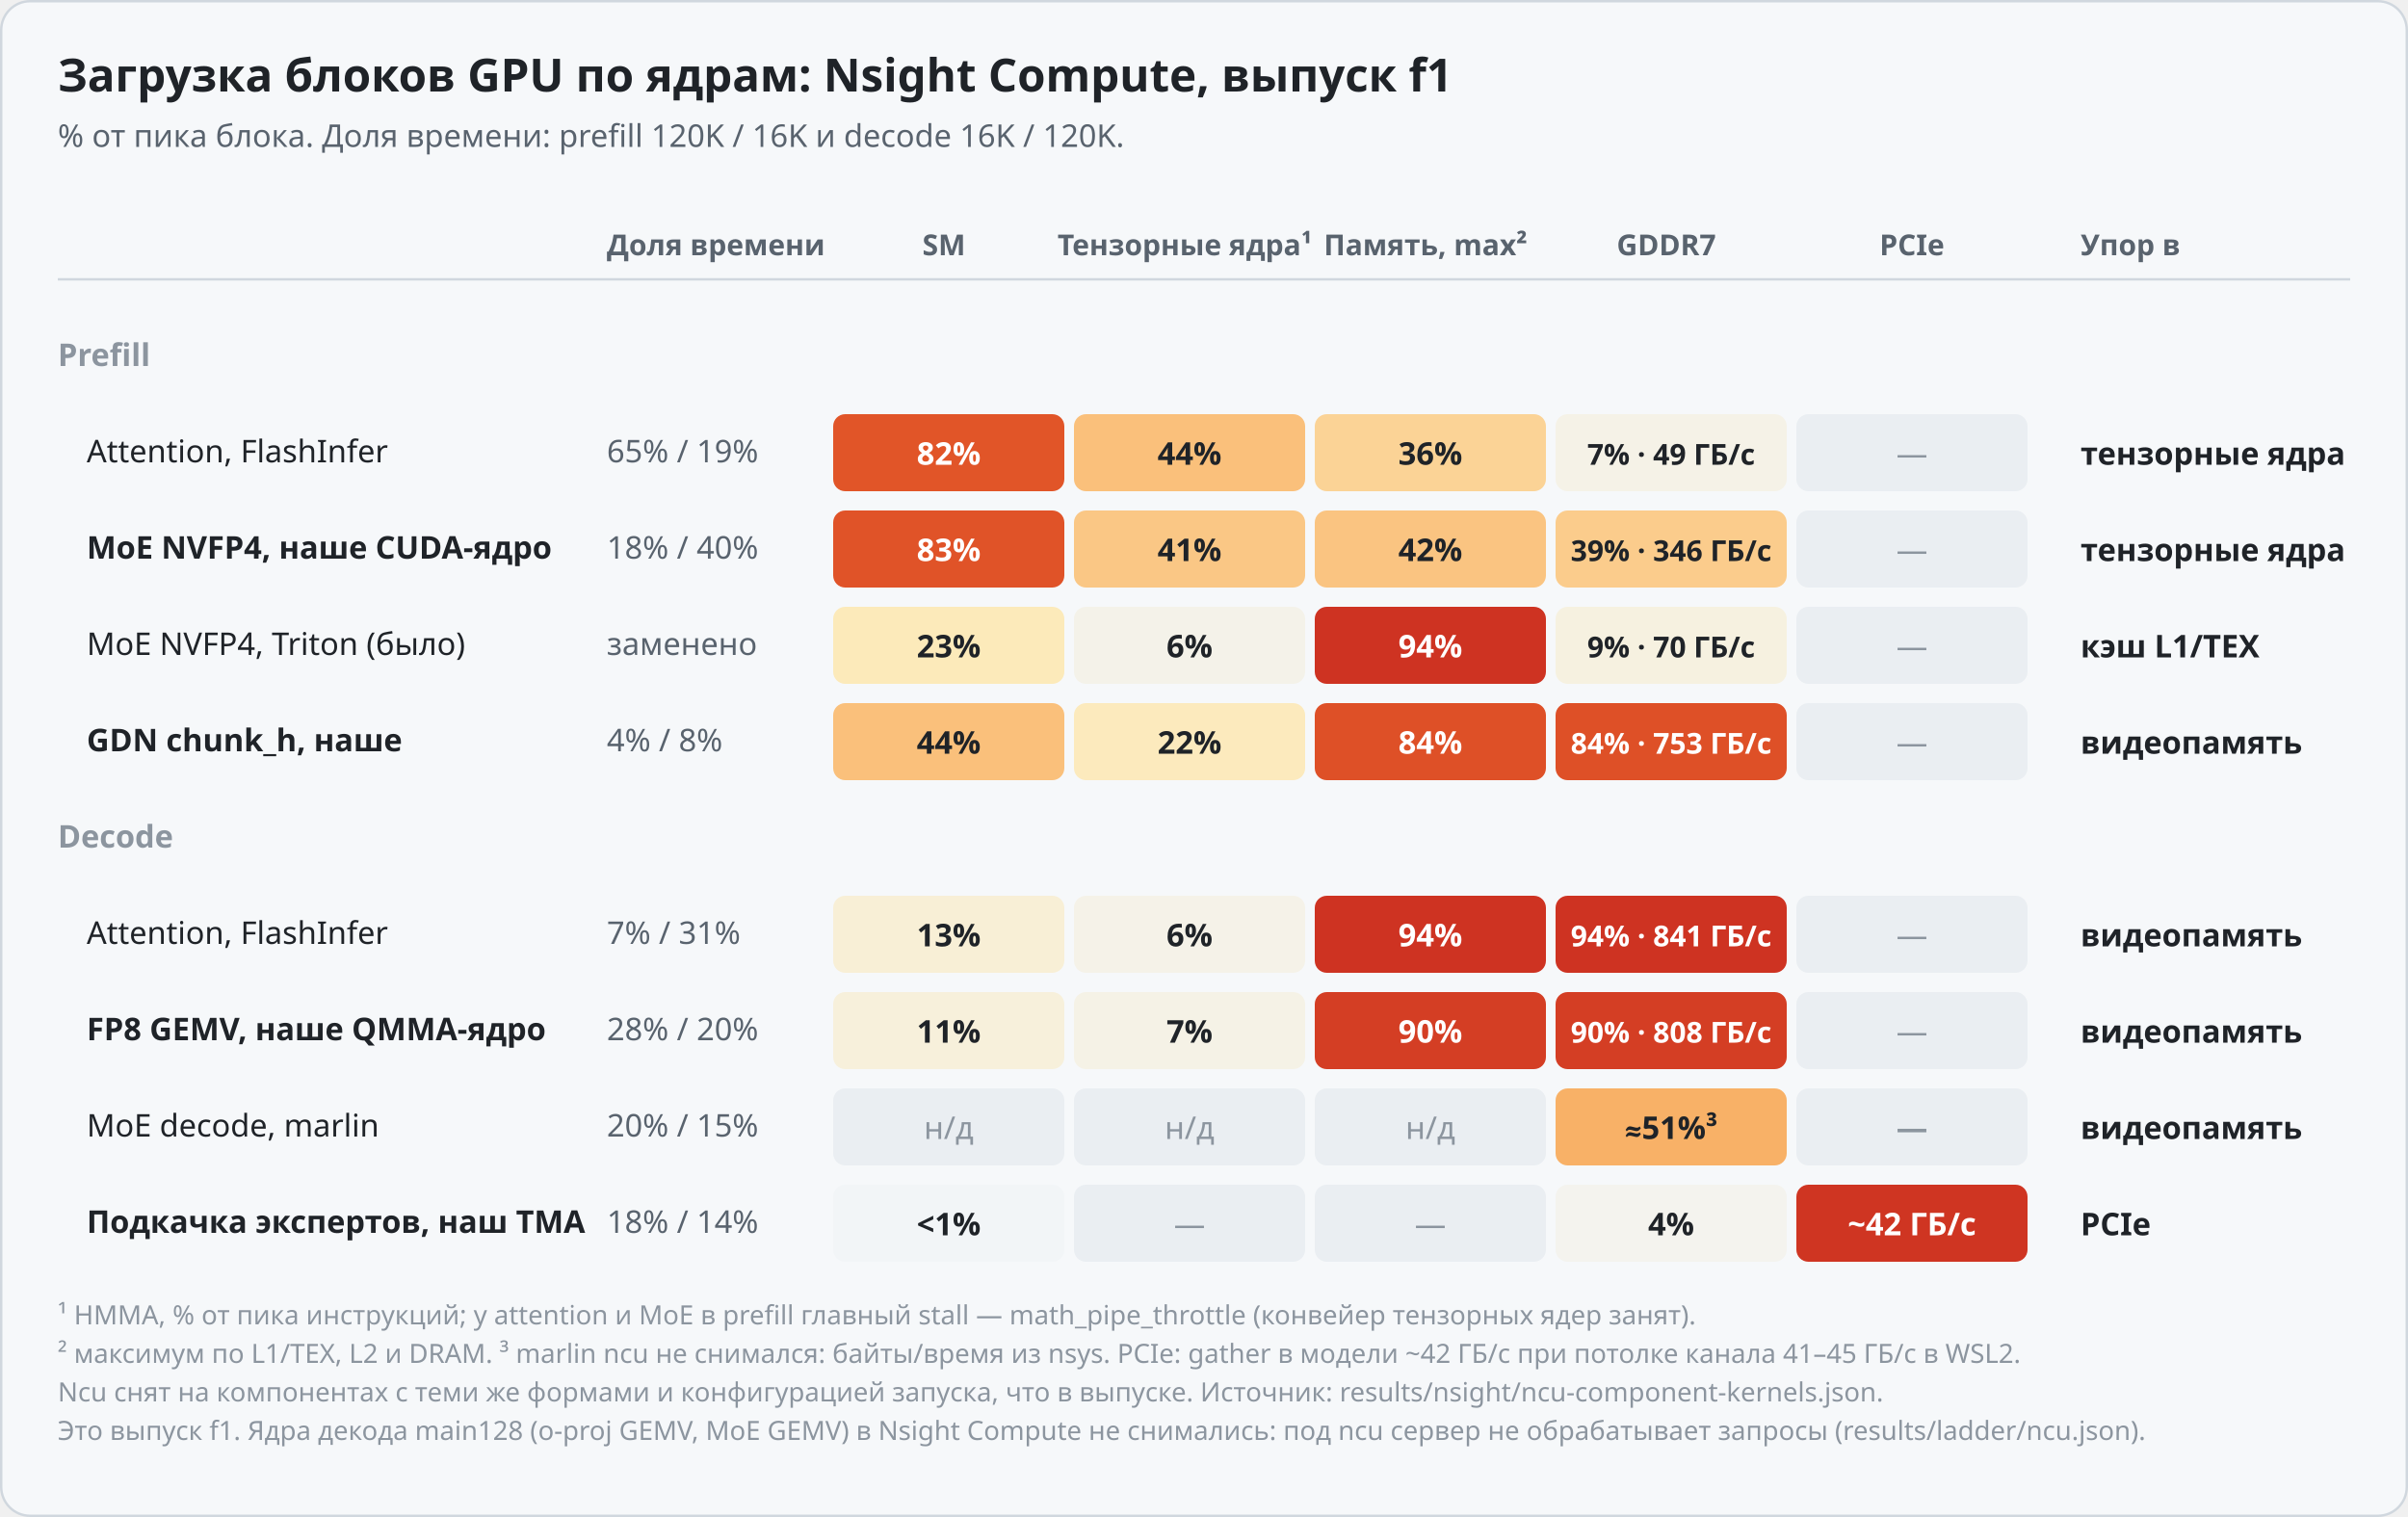
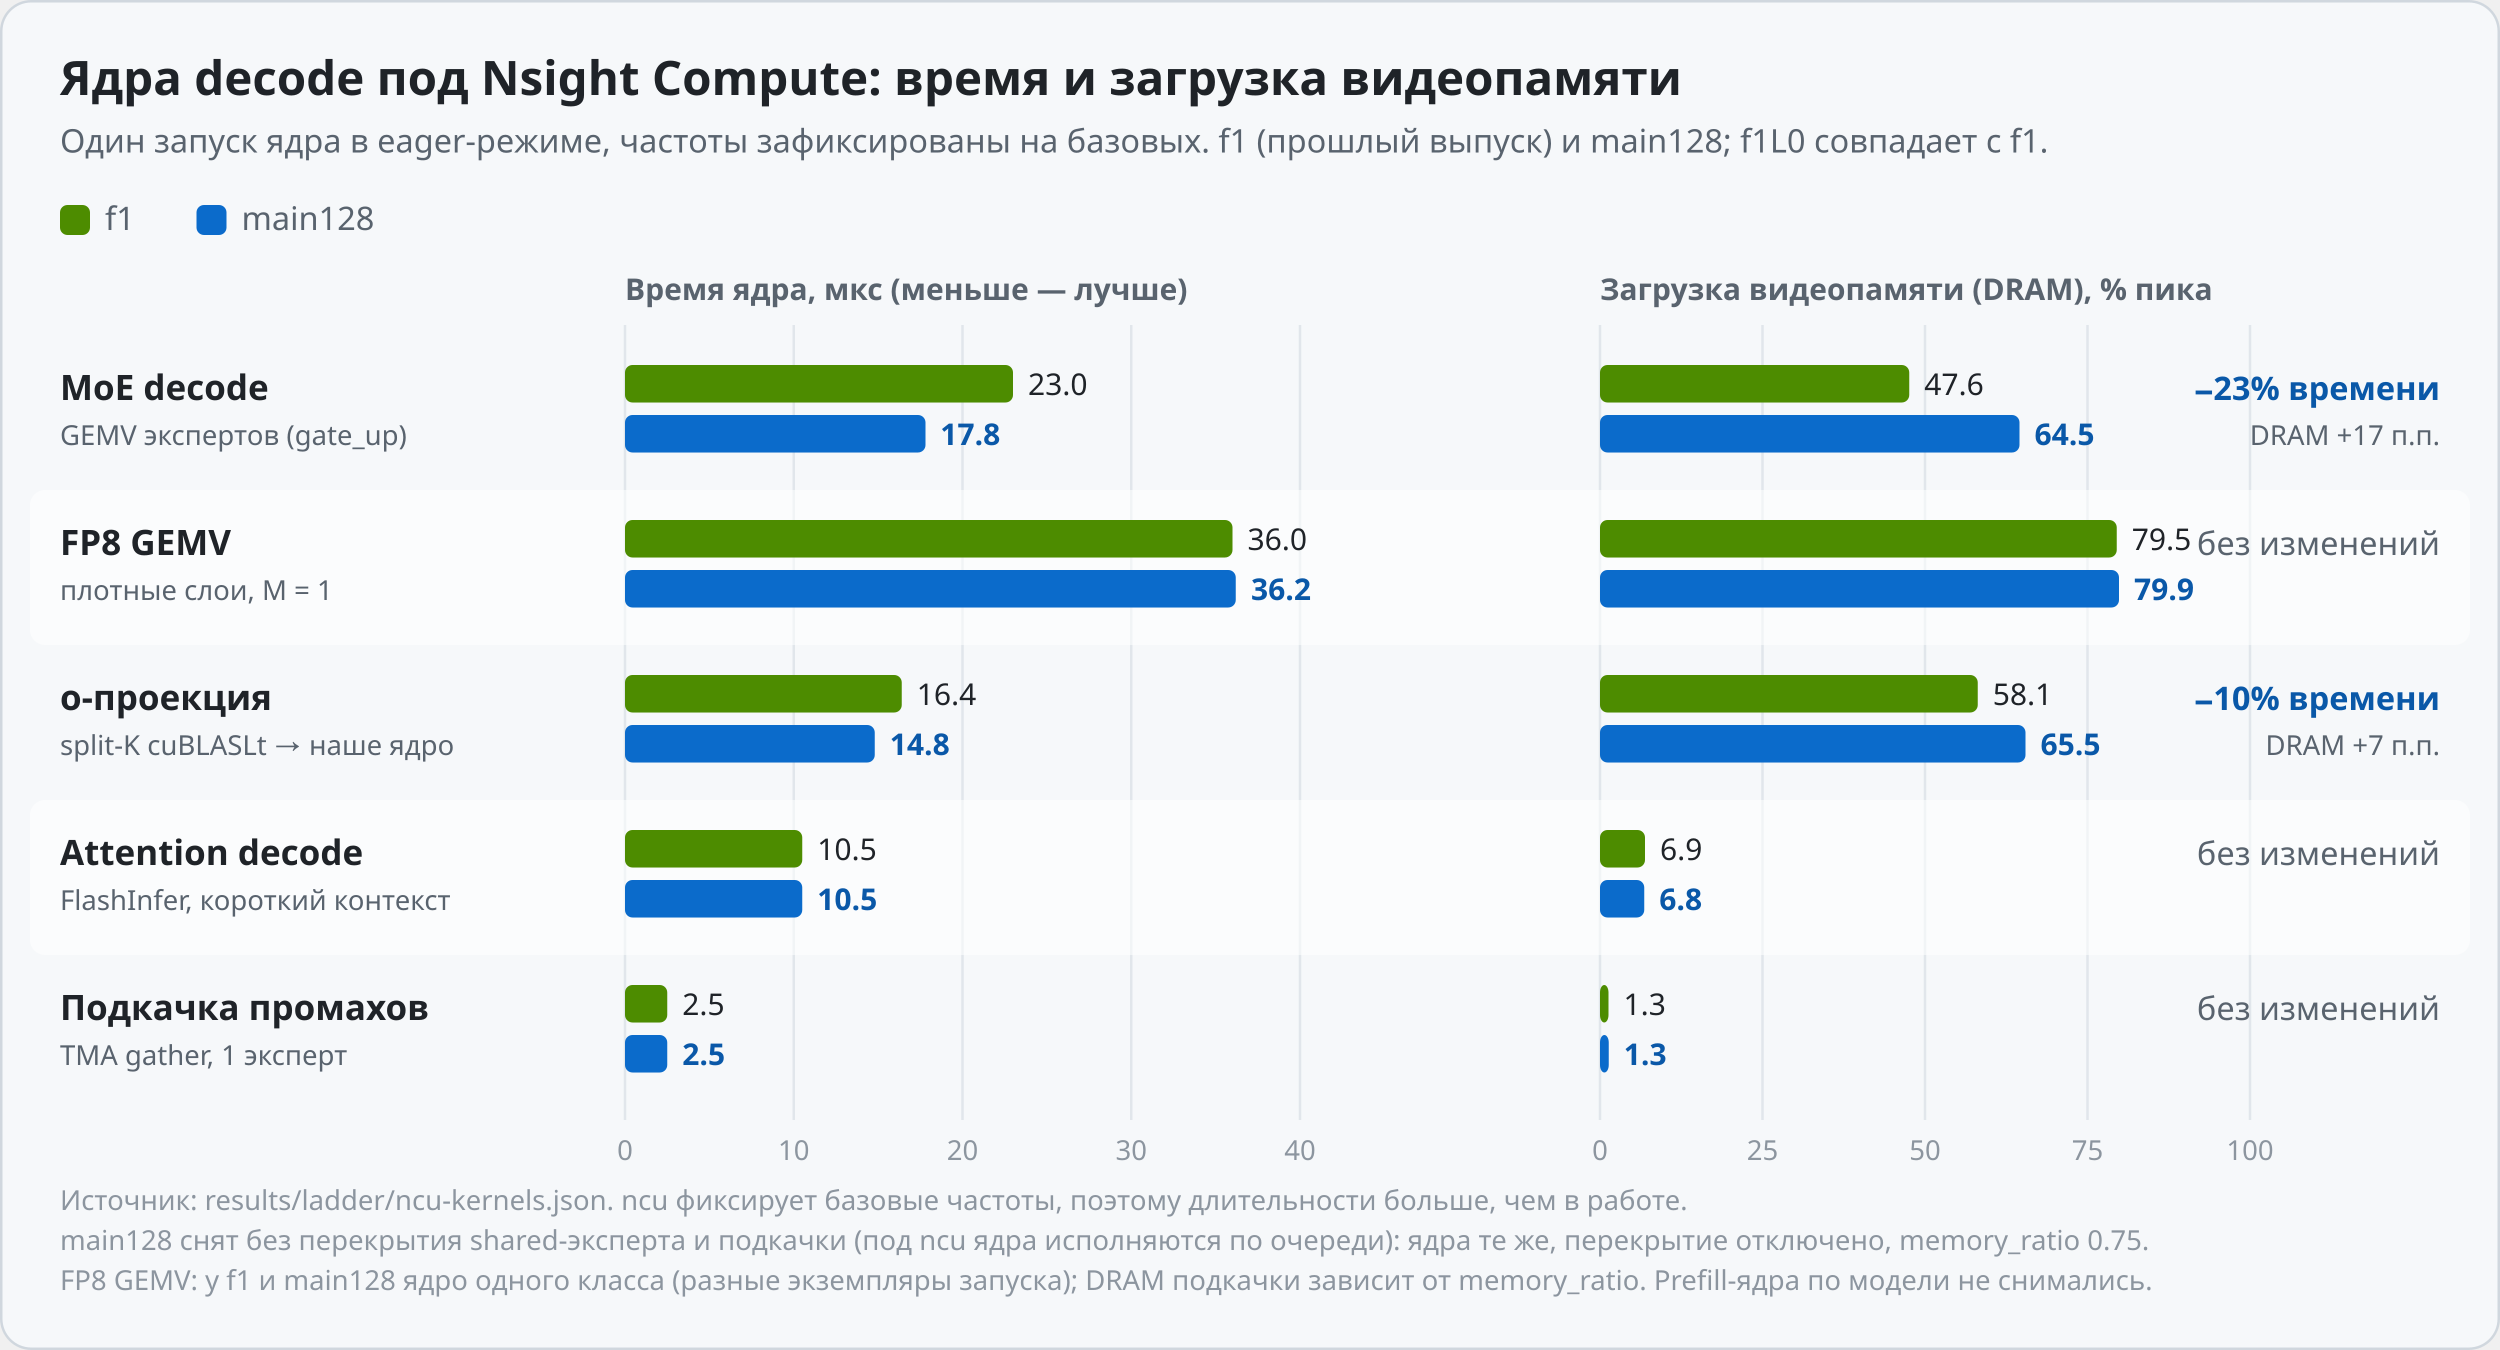
- <svg xmlns="http://www.w3.org/2000/svg" width="1000" height="630" viewBox="0 0 1000 630" font-family="-apple-system,BlinkMacSystemFont,'Segoe UI','Noto Sans',Helvetica,Arial,sans-serif" role="img" aria-label="Загрузка блоков GPU по ядрам: Nsight Compute, выпуск f1">
-   <rect x="0.5" y="0.5" width="999" height="629" rx="12" fill="#f6f8fa" stroke="#d0d7de" />
-   <text x="24.0" y="38.0" font-size="19" fill="#1f2328" text-anchor="start" font-weight="600">Загрузка блоков GPU по ядрам: Nsight Compute, выпуск f1</text>
-   <text x="24.0" y="61.0" font-size="13" fill="#59636e" text-anchor="start">% от пика блока. Доля времени: prefill 120K / 16K и decode 16K / 120K.</text>
-   <text x="252.0" y="106.0" font-size="12" fill="#59636e" text-anchor="start" font-weight="600">Доля времени</text>
-   <text x="392.0" y="106.0" font-size="12" fill="#59636e" text-anchor="middle" font-weight="600">SM</text>
-   <text x="492.0" y="106.0" font-size="12" fill="#59636e" text-anchor="middle" font-weight="600">Тензорные ядра¹</text>
-   <text x="592.0" y="106.0" font-size="12" fill="#59636e" text-anchor="middle" font-weight="600">Память, max²</text>
-   <text x="692.0" y="106.0" font-size="12" fill="#59636e" text-anchor="middle" font-weight="600">GDDR7</text>
-   <text x="794.0" y="106.0" font-size="12" fill="#59636e" text-anchor="middle" font-weight="600">PCIe</text>
-   <text x="864.0" y="106.0" font-size="12" fill="#59636e" text-anchor="start" font-weight="600">Упор в</text>
-   <line x1="24.0" y1="116.0" x2="976.0" y2="116.0" stroke="#d0d7de" stroke-width="1" />
-   <text x="24.0" y="152.0" font-size="13" fill="#8c959f" text-anchor="start" font-weight="700">Prefill</text>
-   <text x="36.0" y="192.0" font-size="13" fill="#1f2328" text-anchor="start">Attention, FlashInfer</text>
-   <text x="252.0" y="192.0" font-size="13" fill="#59636e" text-anchor="start">65% / 19%</text>
-   <rect x="346.0" y="172.0" width="96.0" height="32.0" rx="5" fill="#e15528" />
-   <text x="394.0" y="193.0" font-size="13" fill="#ffffff" text-anchor="middle" font-weight="600">82%</text>
-   <rect x="446.0" y="172.0" width="96.0" height="32.0" rx="5" fill="#fac07b" />
-   <text x="494.0" y="193.0" font-size="13" fill="#1f2328" text-anchor="middle" font-weight="600">44%</text>
-   <rect x="546.0" y="172.0" width="96.0" height="32.0" rx="5" fill="#fbd396" />
-   <text x="594.0" y="193.0" font-size="13" fill="#1f2328" text-anchor="middle" font-weight="600">36%</text>
-   <rect x="646.0" y="172.0" width="96.0" height="32.0" rx="5" fill="#f5f2e7" />
-   <text x="694.0" y="193.0" font-size="12" fill="#1f2328" text-anchor="middle" font-weight="600">7% · 49 ГБ/с</text>
-   <rect x="746.0" y="172.0" width="96.0" height="32.0" rx="5" fill="#eaeef2" />
-   <text x="794.0" y="193.0" font-size="13" fill="#8c959f" text-anchor="middle">—</text>
-   <text x="864.0" y="193.0" font-size="13" fill="#1f2328" text-anchor="start" font-weight="600">тензорные ядра</text>
-   <text x="36.0" y="232.0" font-size="13" fill="#1f2328" text-anchor="start" font-weight="600">MoE NVFP4, наше CUDA-ядро</text>
-   <text x="252.0" y="232.0" font-size="13" fill="#59636e" text-anchor="start">18% / 40%</text>
-   <rect x="346.0" y="212.0" width="96.0" height="32.0" rx="5" fill="#e05328" />
-   <text x="394.0" y="233.0" font-size="13" fill="#ffffff" text-anchor="middle" font-weight="600">83%</text>
-   <rect x="446.0" y="212.0" width="96.0" height="32.0" rx="5" fill="#fac785" />
-   <text x="494.0" y="233.0" font-size="13" fill="#1f2328" text-anchor="middle" font-weight="600">41%</text>
-   <rect x="546.0" y="212.0" width="96.0" height="32.0" rx="5" fill="#fac481" />
-   <text x="594.0" y="233.0" font-size="13" fill="#1f2328" text-anchor="middle" font-weight="600">42%</text>
-   <rect x="646.0" y="212.0" width="96.0" height="32.0" rx="5" fill="#fbcc8c" />
-   <text x="694.0" y="233.0" font-size="12" fill="#1f2328" text-anchor="middle" font-weight="600">39% · 346 ГБ/с</text>
-   <rect x="746.0" y="212.0" width="96.0" height="32.0" rx="5" fill="#eaeef2" />
-   <text x="794.0" y="233.0" font-size="13" fill="#8c959f" text-anchor="middle">—</text>
-   <text x="864.0" y="233.0" font-size="13" fill="#1f2328" text-anchor="start" font-weight="600">тензорные ядра</text>
-   <text x="36.0" y="272.0" font-size="13" fill="#1f2328" text-anchor="start">MoE NVFP4, Triton (было)</text>
-   <text x="252.0" y="272.0" font-size="13" fill="#59636e" text-anchor="start">заменено</text>
-   <rect x="346.0" y="252.0" width="96.0" height="32.0" rx="5" fill="#fceaba" />
-   <text x="394.0" y="273.0" font-size="13" fill="#1f2328" text-anchor="middle" font-weight="600">23%</text>
-   <rect x="446.0" y="252.0" width="96.0" height="32.0" rx="5" fill="#f4f2e9" />
-   <text x="494.0" y="273.0" font-size="13" fill="#1f2328" text-anchor="middle" font-weight="600">6%</text>
-   <rect x="546.0" y="252.0" width="96.0" height="32.0" rx="5" fill="#ce3322" />
-   <text x="594.0" y="273.0" font-size="13" fill="#ffffff" text-anchor="middle" font-weight="600">94%</text>
-   <rect x="646.0" y="252.0" width="96.0" height="32.0" rx="5" fill="#f6f1e0" />
-   <text x="694.0" y="273.0" font-size="12" fill="#1f2328" text-anchor="middle" font-weight="600">9% · 70 ГБ/с</text>
-   <rect x="746.0" y="252.0" width="96.0" height="32.0" rx="5" fill="#eaeef2" />
-   <text x="794.0" y="273.0" font-size="13" fill="#8c959f" text-anchor="middle">—</text>
-   <text x="864.0" y="273.0" font-size="13" fill="#1f2328" text-anchor="start" font-weight="600">кэш L1/TEX</text>
-   <text x="36.0" y="312.0" font-size="13" fill="#1f2328" text-anchor="start" font-weight="600">GDN chunk_h, наше</text>
-   <text x="252.0" y="312.0" font-size="13" fill="#59636e" text-anchor="start">4% / 8%</text>
-   <rect x="346.0" y="292.0" width="96.0" height="32.0" rx="5" fill="#fac07b" />
-   <text x="394.0" y="313.0" font-size="13" fill="#1f2328" text-anchor="middle" font-weight="600">44%</text>
-   <rect x="446.0" y="292.0" width="96.0" height="32.0" rx="5" fill="#fceabd" />
-   <text x="494.0" y="313.0" font-size="13" fill="#1f2328" text-anchor="middle" font-weight="600">22%</text>
-   <rect x="546.0" y="292.0" width="96.0" height="32.0" rx="5" fill="#de5027" />
-   <text x="594.0" y="313.0" font-size="13" fill="#ffffff" text-anchor="middle" font-weight="600">84%</text>
-   <rect x="646.0" y="292.0" width="96.0" height="32.0" rx="5" fill="#de5027" />
-   <text x="694.0" y="313.0" font-size="12" fill="#ffffff" text-anchor="middle" font-weight="600">84% · 753 ГБ/с</text>
-   <rect x="746.0" y="292.0" width="96.0" height="32.0" rx="5" fill="#eaeef2" />
-   <text x="794.0" y="313.0" font-size="13" fill="#8c959f" text-anchor="middle">—</text>
-   <text x="864.0" y="313.0" font-size="13" fill="#1f2328" text-anchor="start" font-weight="600">видеопамять</text>
-   <text x="24.0" y="352.0" font-size="13" fill="#8c959f" text-anchor="start" font-weight="700">Decode</text>
-   <text x="36.0" y="392.0" font-size="13" fill="#1f2328" text-anchor="start">Attention, FlashInfer</text>
-   <text x="252.0" y="392.0" font-size="13" fill="#59636e" text-anchor="start">7% / 31%</text>
-   <rect x="346.0" y="372.0" width="96.0" height="32.0" rx="5" fill="#f8efd6" />
-   <text x="394.0" y="393.0" font-size="13" fill="#1f2328" text-anchor="middle" font-weight="600">13%</text>
-   <rect x="446.0" y="372.0" width="96.0" height="32.0" rx="5" fill="#f5f2e8" />
-   <text x="494.0" y="393.0" font-size="13" fill="#1f2328" text-anchor="middle" font-weight="600">6%</text>
-   <rect x="546.0" y="372.0" width="96.0" height="32.0" rx="5" fill="#ce3322" />
-   <text x="594.0" y="393.0" font-size="13" fill="#ffffff" text-anchor="middle" font-weight="600">94%</text>
-   <rect x="646.0" y="372.0" width="96.0" height="32.0" rx="5" fill="#ce3322" />
-   <text x="694.0" y="393.0" font-size="12" fill="#ffffff" text-anchor="middle" font-weight="600">94% · 841 ГБ/с</text>
-   <rect x="746.0" y="372.0" width="96.0" height="32.0" rx="5" fill="#eaeef2" />
-   <text x="794.0" y="393.0" font-size="13" fill="#8c959f" text-anchor="middle">—</text>
-   <text x="864.0" y="393.0" font-size="13" fill="#1f2328" text-anchor="start" font-weight="600">видеопамять</text>
-   <text x="36.0" y="432.0" font-size="13" fill="#1f2328" text-anchor="start" font-weight="600">FP8 GEMV, наше QMMA-ядро</text>
-   <text x="252.0" y="432.0" font-size="13" fill="#59636e" text-anchor="start">28% / 20%</text>
-   <rect x="346.0" y="412.0" width="96.0" height="32.0" rx="5" fill="#f7f0db" />
-   <text x="394.0" y="433.0" font-size="13" fill="#1f2328" text-anchor="middle" font-weight="600">11%</text>
-   <rect x="446.0" y="412.0" width="96.0" height="32.0" rx="5" fill="#f5f2e6" />
-   <text x="494.0" y="433.0" font-size="13" fill="#1f2328" text-anchor="middle" font-weight="600">7%</text>
-   <rect x="546.0" y="412.0" width="96.0" height="32.0" rx="5" fill="#d43e24" />
-   <text x="594.0" y="433.0" font-size="13" fill="#ffffff" text-anchor="middle" font-weight="600">90%</text>
-   <rect x="646.0" y="412.0" width="96.0" height="32.0" rx="5" fill="#d43e24" />
-   <text x="694.0" y="433.0" font-size="12" fill="#ffffff" text-anchor="middle" font-weight="600">90% · 808 ГБ/с</text>
-   <rect x="746.0" y="412.0" width="96.0" height="32.0" rx="5" fill="#eaeef2" />
-   <text x="794.0" y="433.0" font-size="13" fill="#8c959f" text-anchor="middle">—</text>
-   <text x="864.0" y="433.0" font-size="13" fill="#1f2328" text-anchor="start" font-weight="600">видеопамять</text>
-   <text x="36.0" y="472.0" font-size="13" fill="#1f2328" text-anchor="start">MoE decode, marlin</text>
-   <text x="252.0" y="472.0" font-size="13" fill="#59636e" text-anchor="start">20% / 15%</text>
-   <rect x="346.0" y="452.0" width="96.0" height="32.0" rx="5" fill="#eaeef2" />
-   <text x="394.0" y="473.0" font-size="13" fill="#8c959f" text-anchor="middle">н/д</text>
-   <rect x="446.0" y="452.0" width="96.0" height="32.0" rx="5" fill="#eaeef2" />
-   <text x="494.0" y="473.0" font-size="13" fill="#8c959f" text-anchor="middle">н/д</text>
-   <rect x="546.0" y="452.0" width="96.0" height="32.0" rx="5" fill="#eaeef2" />
-   <text x="594.0" y="473.0" font-size="13" fill="#8c959f" text-anchor="middle">н/д</text>
-   <rect x="646.0" y="452.0" width="96.0" height="32.0" rx="5" fill="#f8b167" />
-   <text x="694.0" y="473.0" font-size="13" fill="#1f2328" text-anchor="middle" font-weight="600">≈51%³</text>
-   <rect x="746.0" y="452.0" width="96.0" height="32.0" rx="5" fill="#eaeef2" />
-   <text x="794.0" y="473.0" font-size="13" fill="#8c959f" text-anchor="middle" font-weight="600">—</text>
-   <text x="864.0" y="473.0" font-size="13" fill="#1f2328" text-anchor="start" font-weight="600">видеопамять</text>
-   <text x="36.0" y="512.0" font-size="13" fill="#1f2328" text-anchor="start" font-weight="600">Подкачка экспертов, наш TMA</text>
-   <text x="252.0" y="512.0" font-size="13" fill="#59636e" text-anchor="start">18% / 14%</text>
-   <rect x="346.0" y="492.0" width="96.0" height="32.0" rx="5" fill="#f2f5f7" />
-   <text x="394.0" y="513.0" font-size="13" fill="#1f2328" text-anchor="middle" font-weight="600">&lt;1%</text>
-   <rect x="446.0" y="492.0" width="96.0" height="32.0" rx="5" fill="#eaeef2" />
-   <text x="494.0" y="513.0" font-size="13" fill="#8c959f" text-anchor="middle">—</text>
-   <rect x="546.0" y="492.0" width="96.0" height="32.0" rx="5" fill="#eaeef2" />
-   <text x="594.0" y="513.0" font-size="13" fill="#8c959f" text-anchor="middle">—</text>
-   <rect x="646.0" y="492.0" width="96.0" height="32.0" rx="5" fill="#f4f3ee" />
-   <text x="694.0" y="513.0" font-size="13" fill="#1f2328" text-anchor="middle" font-weight="600">4%</text>
-   <rect x="746.0" y="492.0" width="96.0" height="32.0" rx="5" fill="#cf3522" />
-   <text x="794.0" y="513.0" font-size="13" fill="#ffffff" text-anchor="middle" font-weight="600">~42 ГБ/с</text>
-   <text x="864.0" y="513.0" font-size="13" fill="#1f2328" text-anchor="start" font-weight="600">PCIe</text>
-   <text x="24.0" y="550.0" font-size="11" fill="#8c959f" text-anchor="start">¹ HMMA, % от пика инструкций; у attention и MoE в prefill главный stall — math_pipe_throttle (конвейер тензорных ядер занят).</text>
-   <text x="24.0" y="566.0" font-size="11" fill="#8c959f" text-anchor="start">² максимум по L1/TEX, L2 и DRAM.  ³ marlin ncu не снимался: байты/время из nsys.  PCIe: gather в модели ~42 ГБ/с при потолке канала 41–45 ГБ/с в WSL2.</text>
-   <text x="24.0" y="582.0" font-size="11" fill="#8c959f" text-anchor="start">Ncu снят на компонентах с теми же формами и конфигурацией запуска, что в выпуске. Источник: results/nsight/ncu-component-kernels.json.</text>
-   <text x="24.0" y="598.0" font-size="11" fill="#8c959f" text-anchor="start">Это выпуск f1. Ядра декода main128 (o-proj GEMV, MoE GEMV) в Nsight Compute не снимались: под ncu сервер не обрабатывает запросы (results/ladder/ncu.json).</text>
+ <svg xmlns="http://www.w3.org/2000/svg" width="1000" height="540" viewBox="0 0 1000 540" font-family="-apple-system,BlinkMacSystemFont,'Segoe UI','Noto Sans',Helvetica,Arial,sans-serif" role="img" aria-label="Ядра decode под Nsight Compute: время и загрузка видеопамяти">
+   <rect x="0.5" y="0.5" width="999" height="539" rx="12" fill="#f6f8fa" stroke="#d0d7de" />
+   <text x="24.0" y="38.0" font-size="19" fill="#1f2328" text-anchor="start" font-weight="600">Ядра decode под Nsight Compute: время и загрузка видеопамяти</text>
+   <text x="24.0" y="61.0" font-size="13" fill="#59636e" text-anchor="start">Один запуск ядра в eager-режиме, частоты зафиксированы на базовых. f1 (прошлый выпуск) и main128; f1L0 совпадает с f1.</text>
+   <rect x="24.0" y="82.0" width="12.0" height="12.0" rx="3" fill="#4d8c00" />
+   <text x="42.0" y="92.0" font-size="13" fill="#59636e" text-anchor="start">f1</text>
+   <rect x="78.6" y="82.0" width="12.0" height="12.0" rx="3" fill="#0b6bcb" />
+   <text x="96.6" y="92.0" font-size="13" fill="#59636e" text-anchor="start">main128</text>
+   <text x="250.0" y="120.0" font-size="12" fill="#59636e" text-anchor="start" font-weight="600">Время ядра, мкс (меньше — лучше)</text>
+   <text x="640.0" y="120.0" font-size="12" fill="#59636e" text-anchor="start" font-weight="600">Загрузка видеопамяти (DRAM), % пика</text>
+   <line x1="250.0" y1="130.0" x2="250.0" y2="448.0" stroke="#e1e6eb" stroke-width="1" />
+   <text x="250.0" y="464.0" font-size="11" fill="#8c959f" text-anchor="middle">0</text>
+   <line x1="317.5" y1="130.0" x2="317.5" y2="448.0" stroke="#e1e6eb" stroke-width="1" />
+   <text x="317.5" y="464.0" font-size="11" fill="#8c959f" text-anchor="middle">10</text>
+   <line x1="385.0" y1="130.0" x2="385.0" y2="448.0" stroke="#e1e6eb" stroke-width="1" />
+   <text x="385.0" y="464.0" font-size="11" fill="#8c959f" text-anchor="middle">20</text>
+   <line x1="452.5" y1="130.0" x2="452.5" y2="448.0" stroke="#e1e6eb" stroke-width="1" />
+   <text x="452.5" y="464.0" font-size="11" fill="#8c959f" text-anchor="middle">30</text>
+   <line x1="520.0" y1="130.0" x2="520.0" y2="448.0" stroke="#e1e6eb" stroke-width="1" />
+   <text x="520.0" y="464.0" font-size="11" fill="#8c959f" text-anchor="middle">40</text>
+   <line x1="640.0" y1="130.0" x2="640.0" y2="448.0" stroke="#e1e6eb" stroke-width="1" />
+   <text x="640.0" y="464.0" font-size="11" fill="#8c959f" text-anchor="middle">0</text>
+   <line x1="705.0" y1="130.0" x2="705.0" y2="448.0" stroke="#e1e6eb" stroke-width="1" />
+   <text x="705.0" y="464.0" font-size="11" fill="#8c959f" text-anchor="middle">25</text>
+   <line x1="770.0" y1="130.0" x2="770.0" y2="448.0" stroke="#e1e6eb" stroke-width="1" />
+   <text x="770.0" y="464.0" font-size="11" fill="#8c959f" text-anchor="middle">50</text>
+   <line x1="835.0" y1="130.0" x2="835.0" y2="448.0" stroke="#e1e6eb" stroke-width="1" />
+   <text x="835.0" y="464.0" font-size="11" fill="#8c959f" text-anchor="middle">75</text>
+   <line x1="900.0" y1="130.0" x2="900.0" y2="448.0" stroke="#e1e6eb" stroke-width="1" />
+   <text x="900.0" y="464.0" font-size="11" fill="#8c959f" text-anchor="middle">100</text>
+   <text x="24.0" y="160.0" font-size="14" fill="#1f2328" text-anchor="start" font-weight="600">MoE decode</text>
+   <text x="24.0" y="178.0" font-size="11" fill="#59636e" text-anchor="start">GEMV экспертов (gate_up)</text>
+   <rect x="250.0" y="146.0" width="155.2" height="15.0" rx="3" fill="#4d8c00" />
+   <text x="411.2" y="158.0" font-size="12" fill="#1f2328" text-anchor="start">23.0</text>
+   <rect x="640.0" y="146.0" width="123.7" height="15.0" rx="3" fill="#4d8c00" />
+   <text x="769.7" y="158.0" font-size="12" fill="#1f2328" text-anchor="start">47.6</text>
+   <rect x="250.0" y="166.0" width="120.2" height="15.0" rx="3" fill="#0b6bcb" />
+   <text x="376.1" y="178.0" font-size="12" fill="#0a58a8" text-anchor="start" font-weight="600">17.8</text>
+   <rect x="640.0" y="166.0" width="167.8" height="15.0" rx="3" fill="#0b6bcb" />
+   <text x="813.8" y="178.0" font-size="12" fill="#0a58a8" text-anchor="start" font-weight="600">64.5</text>
+   <text x="976.0" y="160.0" font-size="13" fill="#0a58a8" text-anchor="end" font-weight="700">−23% времени</text>
+   <text x="976.0" y="178.0" font-size="11" fill="#59636e" text-anchor="end">DRAM +17 п.п.</text>
+   <rect x="12.0" y="196.0" width="976.0" height="62.0" rx="6" fill="#ffffff" fill-opacity="0.55" />
+   <text x="24.0" y="222.0" font-size="14" fill="#1f2328" text-anchor="start" font-weight="600">FP8 GEMV</text>
+   <text x="24.0" y="240.0" font-size="11" fill="#59636e" text-anchor="start">плотные слои, M = 1</text>
+   <rect x="250.0" y="208.0" width="243.0" height="15.0" rx="3" fill="#4d8c00" />
+   <text x="499.0" y="220.0" font-size="12" fill="#1f2328" text-anchor="start">36.0</text>
+   <rect x="640.0" y="208.0" width="206.7" height="15.0" rx="3" fill="#4d8c00" />
+   <text x="852.7" y="220.0" font-size="12" fill="#1f2328" text-anchor="start">79.5</text>
+   <rect x="250.0" y="228.0" width="244.3" height="15.0" rx="3" fill="#0b6bcb" />
+   <text x="500.4" y="240.0" font-size="12" fill="#0a58a8" text-anchor="start" font-weight="600">36.2</text>
+   <rect x="640.0" y="228.0" width="207.6" height="15.0" rx="3" fill="#0b6bcb" />
+   <text x="853.6" y="240.0" font-size="12" fill="#0a58a8" text-anchor="start" font-weight="600">79.9</text>
+   <text x="976.0" y="222.0" font-size="13" fill="#59636e" text-anchor="end">без изменений</text>
+   <text x="24.0" y="284.0" font-size="14" fill="#1f2328" text-anchor="start" font-weight="600">o-проекция</text>
+   <text x="24.0" y="302.0" font-size="11" fill="#59636e" text-anchor="start">split-K cuBLASLt → наше ядро</text>
+   <rect x="250.0" y="270.0" width="110.7" height="15.0" rx="3" fill="#4d8c00" />
+   <text x="366.7" y="282.0" font-size="12" fill="#1f2328" text-anchor="start">16.4</text>
+   <rect x="640.0" y="270.0" width="151.1" height="15.0" rx="3" fill="#4d8c00" />
+   <text x="797.1" y="282.0" font-size="12" fill="#1f2328" text-anchor="start">58.1</text>
+   <rect x="250.0" y="290.0" width="99.9" height="15.0" rx="3" fill="#0b6bcb" />
+   <text x="355.9" y="302.0" font-size="12" fill="#0a58a8" text-anchor="start" font-weight="600">14.8</text>
+   <rect x="640.0" y="290.0" width="170.2" height="15.0" rx="3" fill="#0b6bcb" />
+   <text x="816.2" y="302.0" font-size="12" fill="#0a58a8" text-anchor="start" font-weight="600">65.5</text>
+   <text x="976.0" y="284.0" font-size="13" fill="#0a58a8" text-anchor="end" font-weight="700">−10% времени</text>
+   <text x="976.0" y="302.0" font-size="11" fill="#59636e" text-anchor="end">DRAM +7 п.п.</text>
+   <rect x="12.0" y="320.0" width="976.0" height="62.0" rx="6" fill="#ffffff" fill-opacity="0.55" />
+   <text x="24.0" y="346.0" font-size="14" fill="#1f2328" text-anchor="start" font-weight="600">Attention decode</text>
+   <text x="24.0" y="364.0" font-size="11" fill="#59636e" text-anchor="start">FlashInfer, короткий контекст</text>
+   <rect x="250.0" y="332.0" width="70.9" height="15.0" rx="3" fill="#4d8c00" />
+   <text x="326.9" y="344.0" font-size="12" fill="#1f2328" text-anchor="start">10.5</text>
+   <rect x="640.0" y="332.0" width="18.0" height="15.0" rx="3" fill="#4d8c00" />
+   <text x="664.0" y="344.0" font-size="12" fill="#1f2328" text-anchor="start">6.9</text>
+   <rect x="250.0" y="352.0" width="70.9" height="15.0" rx="3" fill="#0b6bcb" />
+   <text x="326.9" y="364.0" font-size="12" fill="#0a58a8" text-anchor="start" font-weight="600">10.5</text>
+   <rect x="640.0" y="352.0" width="17.7" height="15.0" rx="3" fill="#0b6bcb" />
+   <text x="663.7" y="364.0" font-size="12" fill="#0a58a8" text-anchor="start" font-weight="600">6.8</text>
+   <text x="976.0" y="346.0" font-size="13" fill="#59636e" text-anchor="end">без изменений</text>
+   <text x="24.0" y="408.0" font-size="14" fill="#1f2328" text-anchor="start" font-weight="600">Подкачка промахов</text>
+   <text x="24.0" y="426.0" font-size="11" fill="#59636e" text-anchor="start">TMA gather, 1 эксперт</text>
+   <rect x="250.0" y="394.0" width="16.9" height="15.0" rx="3" fill="#4d8c00" />
+   <text x="272.9" y="406.0" font-size="12" fill="#1f2328" text-anchor="start">2.5</text>
+   <rect x="640.0" y="394.0" width="3.4" height="15.0" rx="3" fill="#4d8c00" />
+   <text x="649.4" y="406.0" font-size="12" fill="#1f2328" text-anchor="start">1.3</text>
+   <rect x="250.0" y="414.0" width="16.9" height="15.0" rx="3" fill="#0b6bcb" />
+   <text x="272.9" y="426.0" font-size="12" fill="#0a58a8" text-anchor="start" font-weight="600">2.5</text>
+   <rect x="640.0" y="414.0" width="3.5" height="15.0" rx="3" fill="#0b6bcb" />
+   <text x="649.5" y="426.0" font-size="12" fill="#0a58a8" text-anchor="start" font-weight="600">1.3</text>
+   <text x="976.0" y="408.0" font-size="13" fill="#59636e" text-anchor="end">без изменений</text>
+   <text x="24.0" y="484.0" font-size="11" fill="#8c959f" text-anchor="start">Источник: results/ladder/ncu-kernels.json. ncu фиксирует базовые частоты, поэтому длительности больше, чем в работе.</text>
+   <text x="24.0" y="500.0" font-size="11" fill="#8c959f" text-anchor="start">main128 снят без перекрытия shared-эксперта и подкачки (под ncu ядра исполняются по очереди): ядра те же, перекрытие отключено, memory_ratio 0.75.</text>
+   <text x="24.0" y="516.0" font-size="11" fill="#8c959f" text-anchor="start">FP8 GEMV: у f1 и main128 ядро одного класса (разные экземпляры запуска); DRAM подкачки зависит от memory_ratio. Prefill-ядра по модели не снимались.</text>
</svg>
